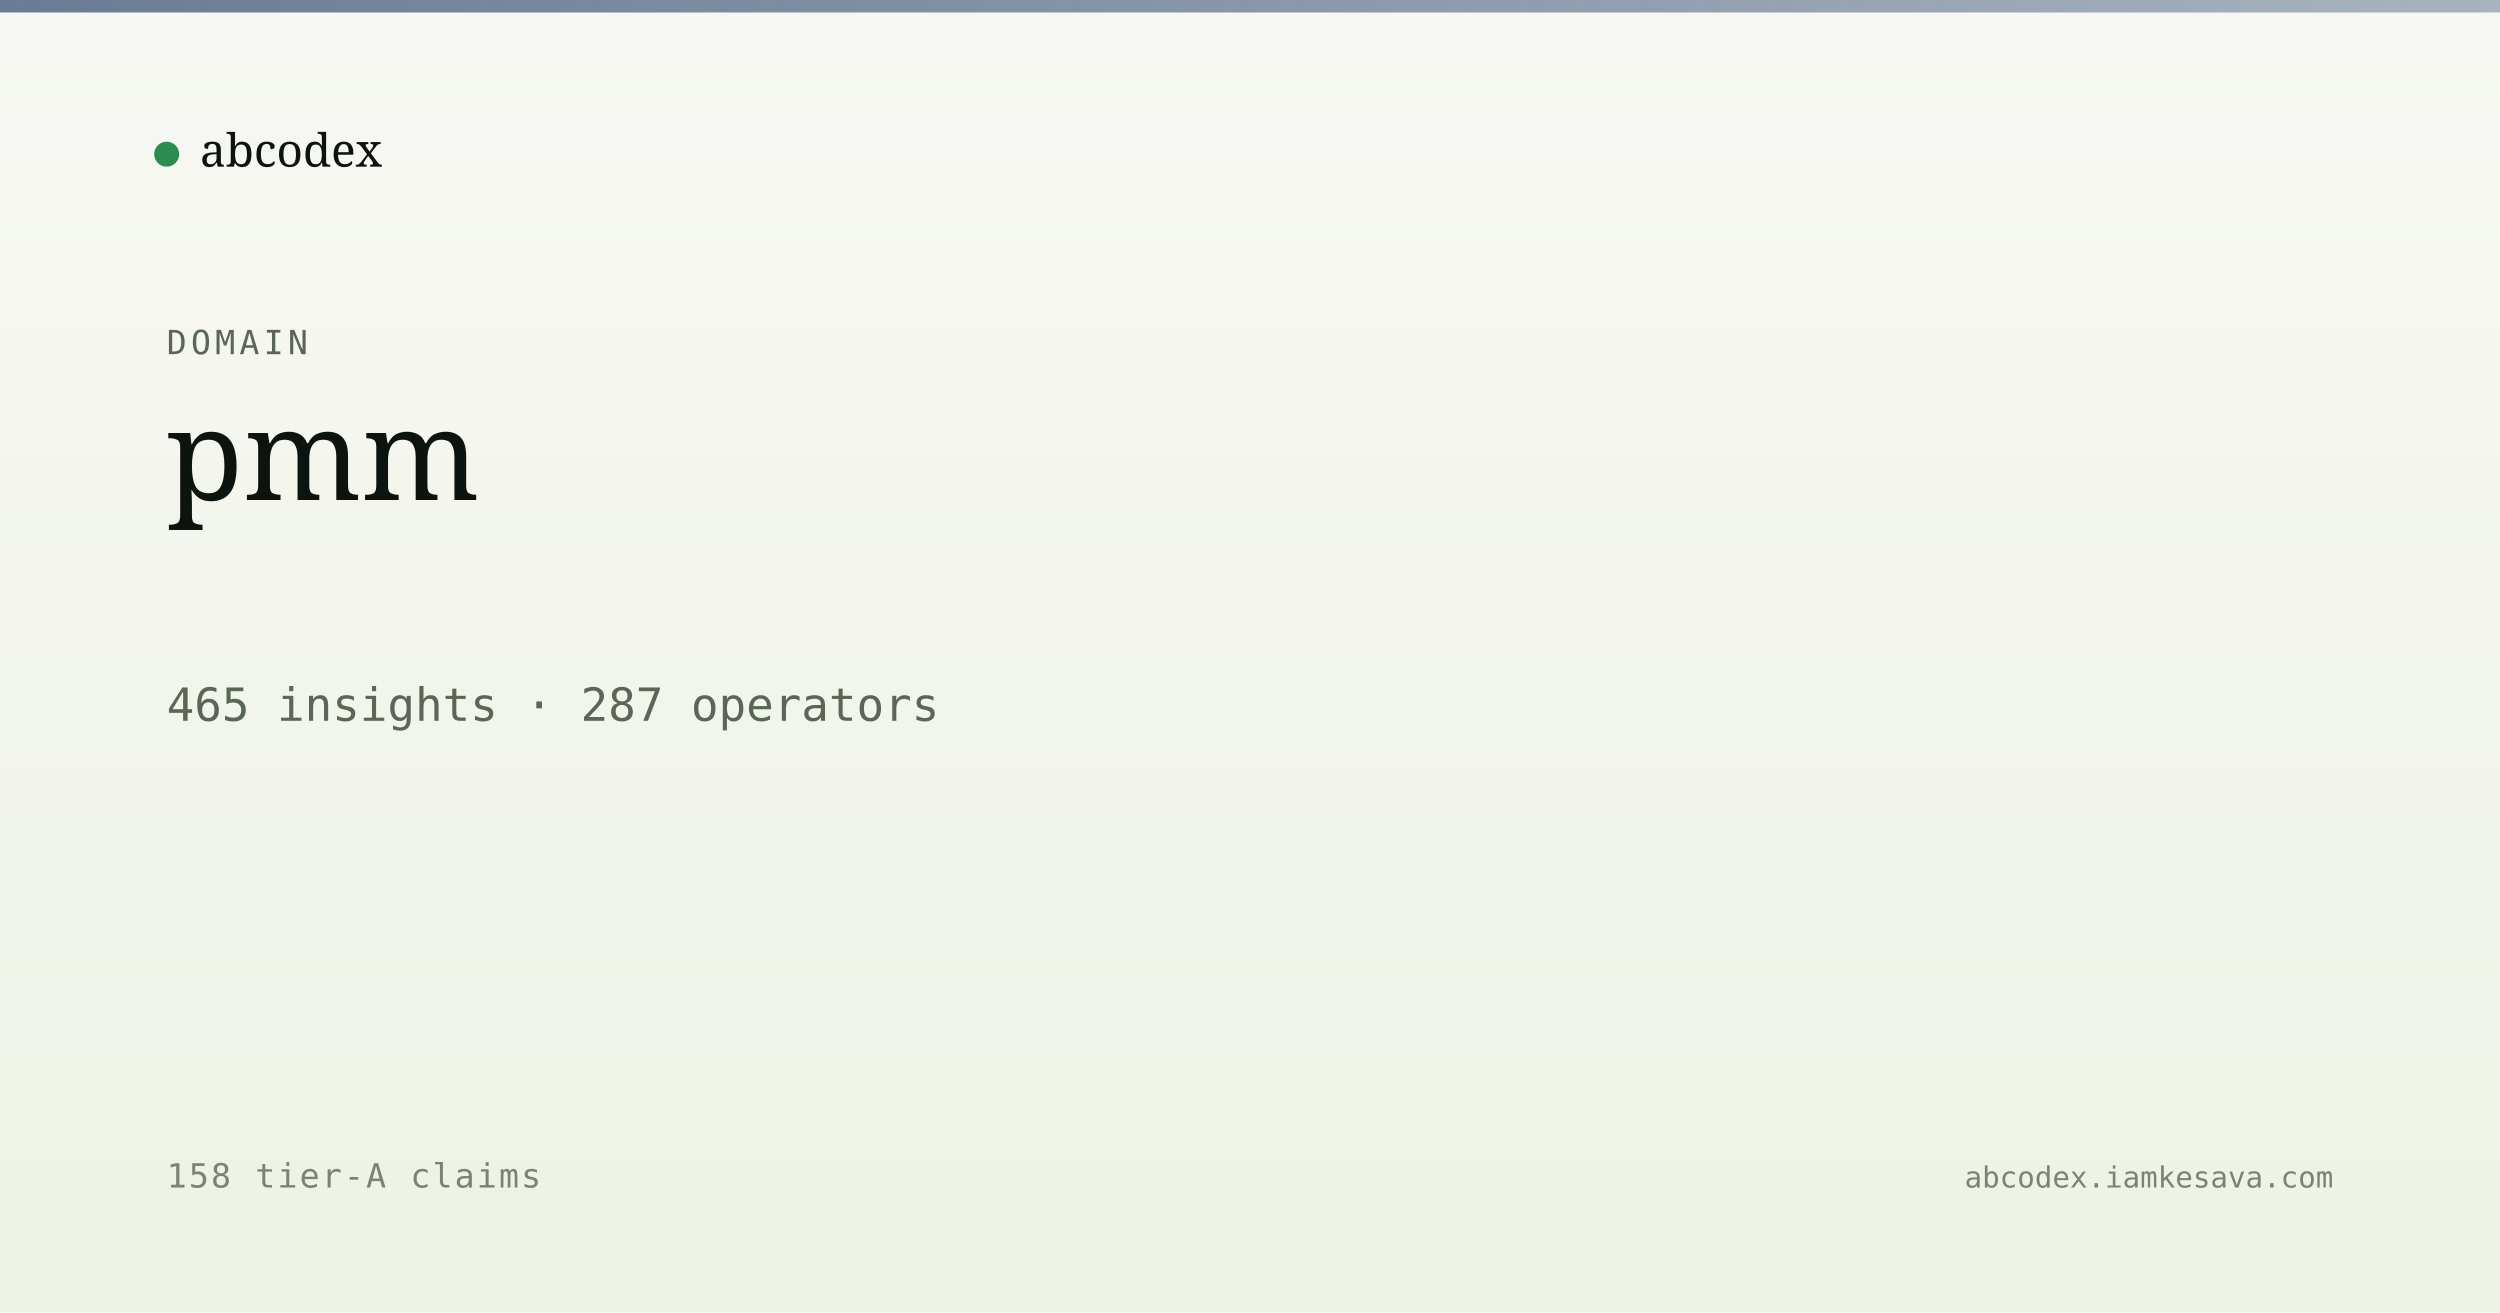
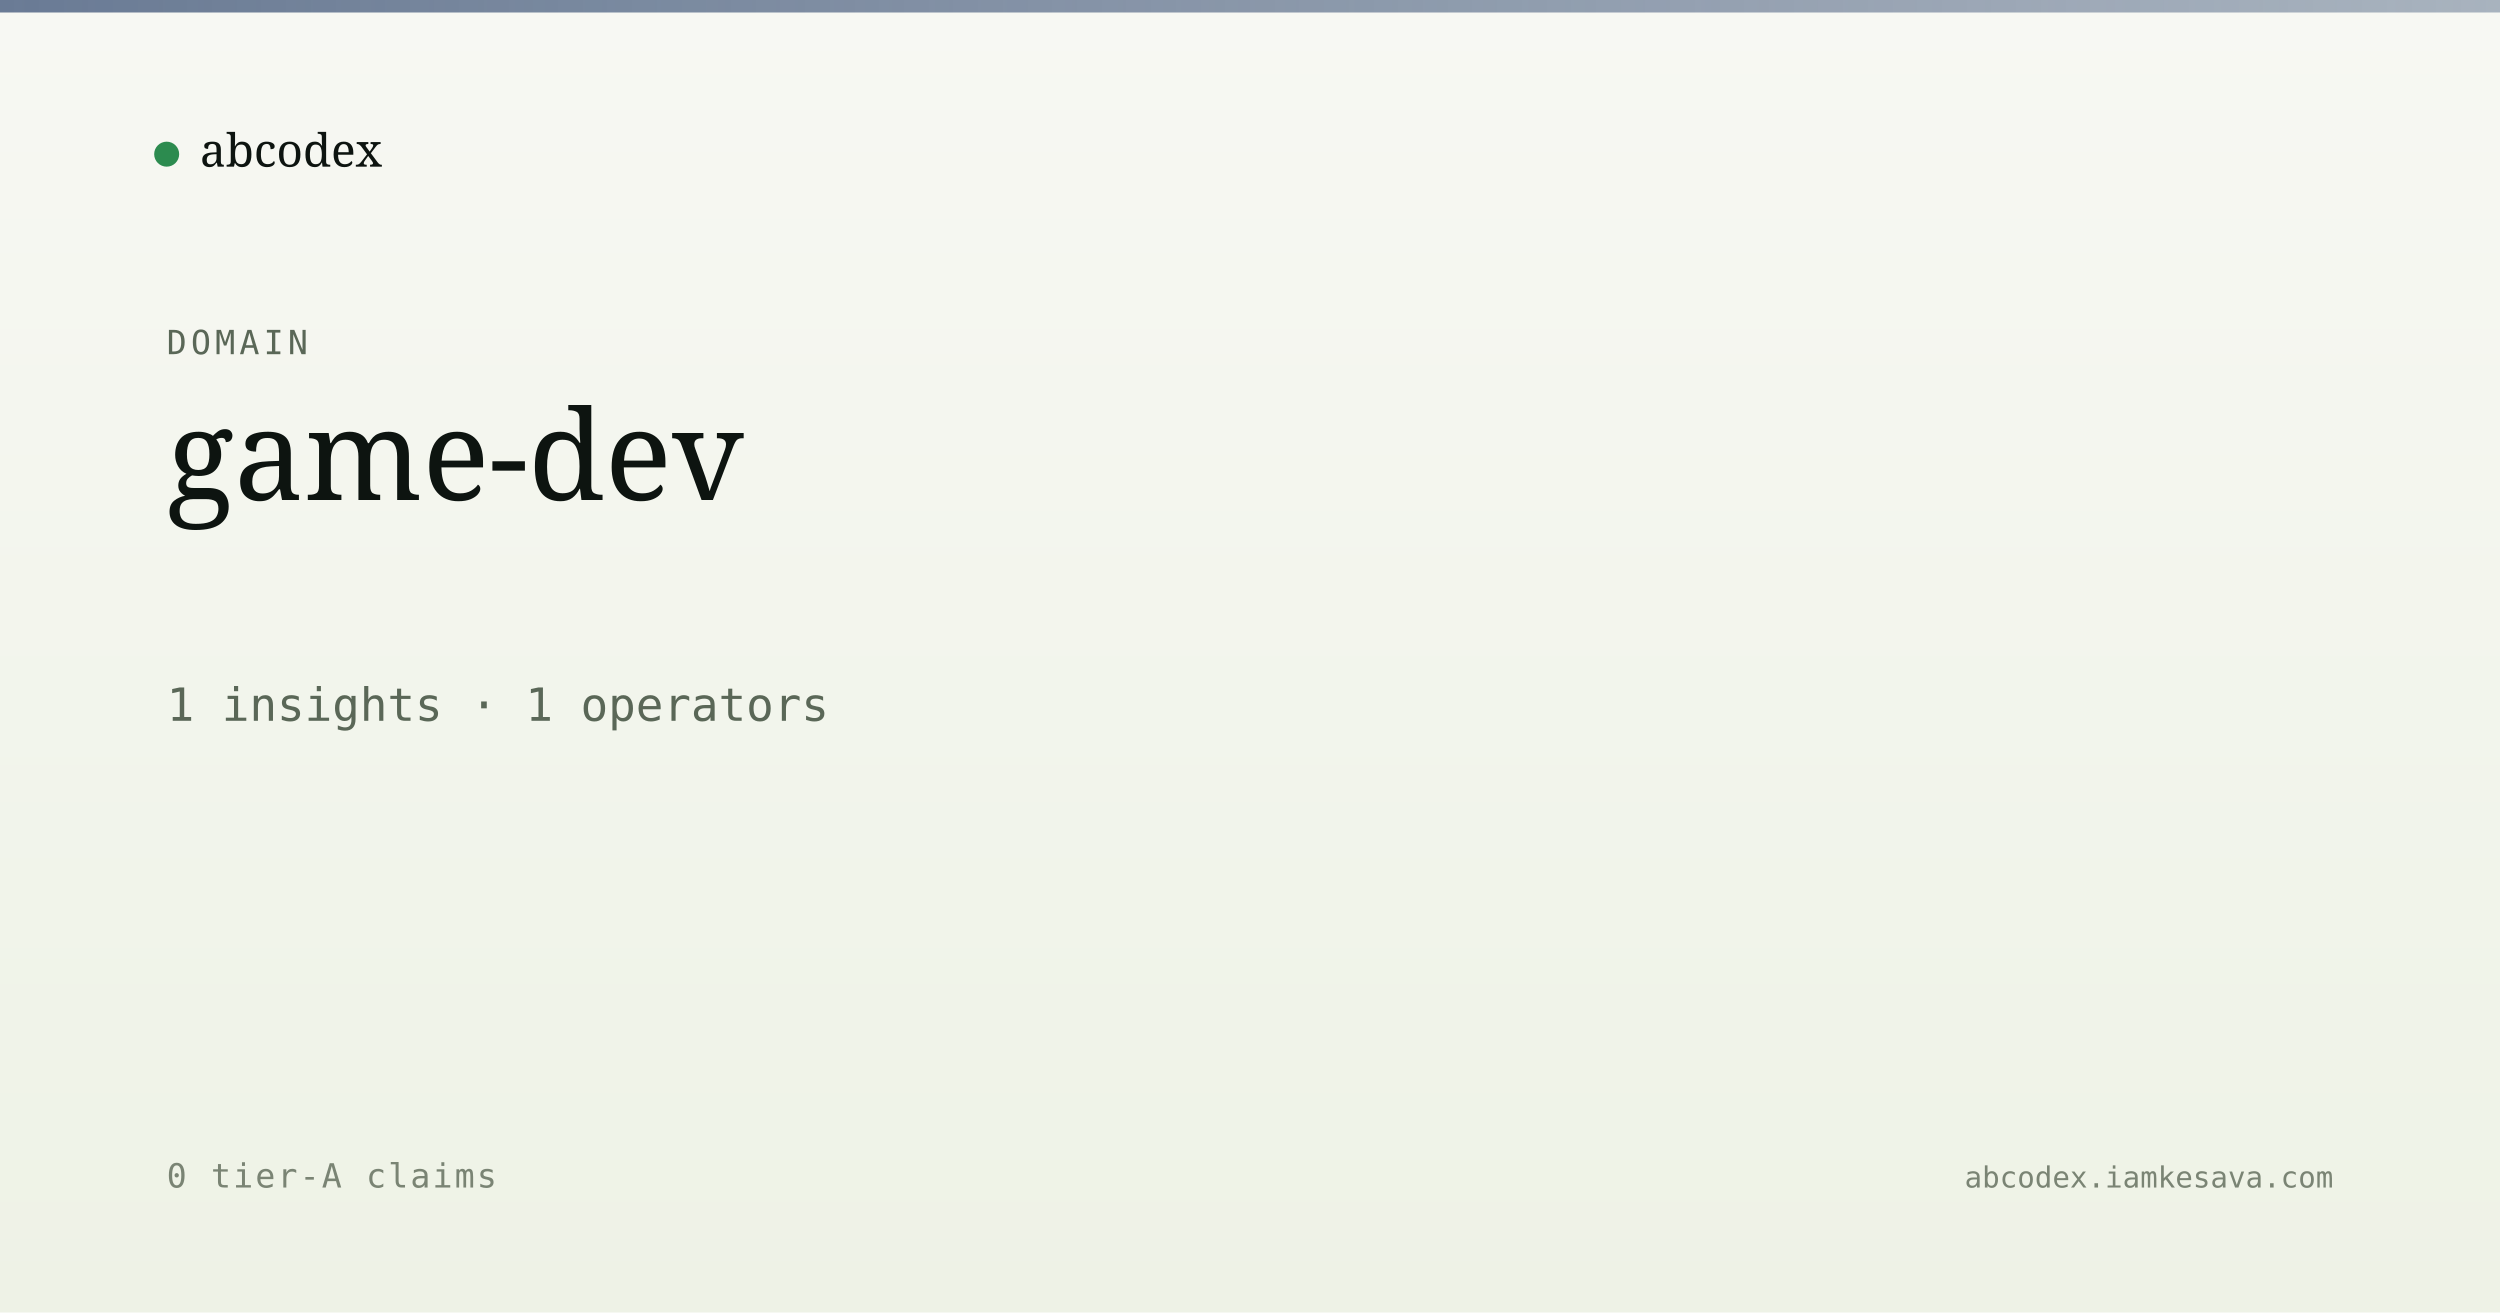
<svg xmlns="http://www.w3.org/2000/svg" viewBox="0 0 1200 630" width="1200" height="630">
  <defs>
    <linearGradient id="bg" x1="0" y1="0" x2="0" y2="1">
      <stop offset="0" stop-color="#f7f8f3" />
      <stop offset="1" stop-color="#eef2e6" />
    </linearGradient>
    <linearGradient id="band" x1="0" y1="0" x2="1" y2="0">
      <stop offset="0" stop-color="#5a6d8a" stop-opacity="0.9" />
      <stop offset="1" stop-color="#5a6d8a" stop-opacity="0.5" />
    </linearGradient>
  </defs>
  <rect width="1200" height="630" fill="url(#bg)" />
  <rect x="0" y="0" width="1200" height="6" fill="url(#band)" />
  <g transform="translate(80, 60)">
    <circle cx="0" cy="14" r="6" fill="#2c8b4f" />
    <text x="16" y="20" font-family="Newsreader, serif" font-size="22" fill="#0d1410">abcodex</text>
  </g>
  <text x="80" y="170" font-family="JetBrains Mono, monospace" font-size="16" fill="#5a6757" letter-spacing="2">DOMAIN</text>
-   <text x="80" y="240" font-family="Newsreader, serif" font-size="60" font-weight="500" fill="#0d1410">pmm</text>
-   <text x="80" y="346" font-family="JetBrains Mono, monospace" font-size="22" fill="#5a6757">465 insights · 287 operators</text>
-   <text x="80" y="570" font-family="JetBrains Mono, monospace" font-size="16" fill="#7a8474" letter-spacing="1">158 tier-A claims</text>
+   <text x="80" y="240" font-family="Newsreader, serif" font-size="60" font-weight="500" fill="#0d1410">game-dev</text>
+   <text x="80" y="346" font-family="JetBrains Mono, monospace" font-size="22" fill="#5a6757">1 insights · 1 operators</text>
+   <text x="80" y="570" font-family="JetBrains Mono, monospace" font-size="16" fill="#7a8474" letter-spacing="1">0 tier-A claims</text>
  <text x="1120" y="570" text-anchor="end" font-family="JetBrains Mono, monospace" font-size="14" fill="#7a8474">abcodex.iamkesava.com</text>
</svg>
